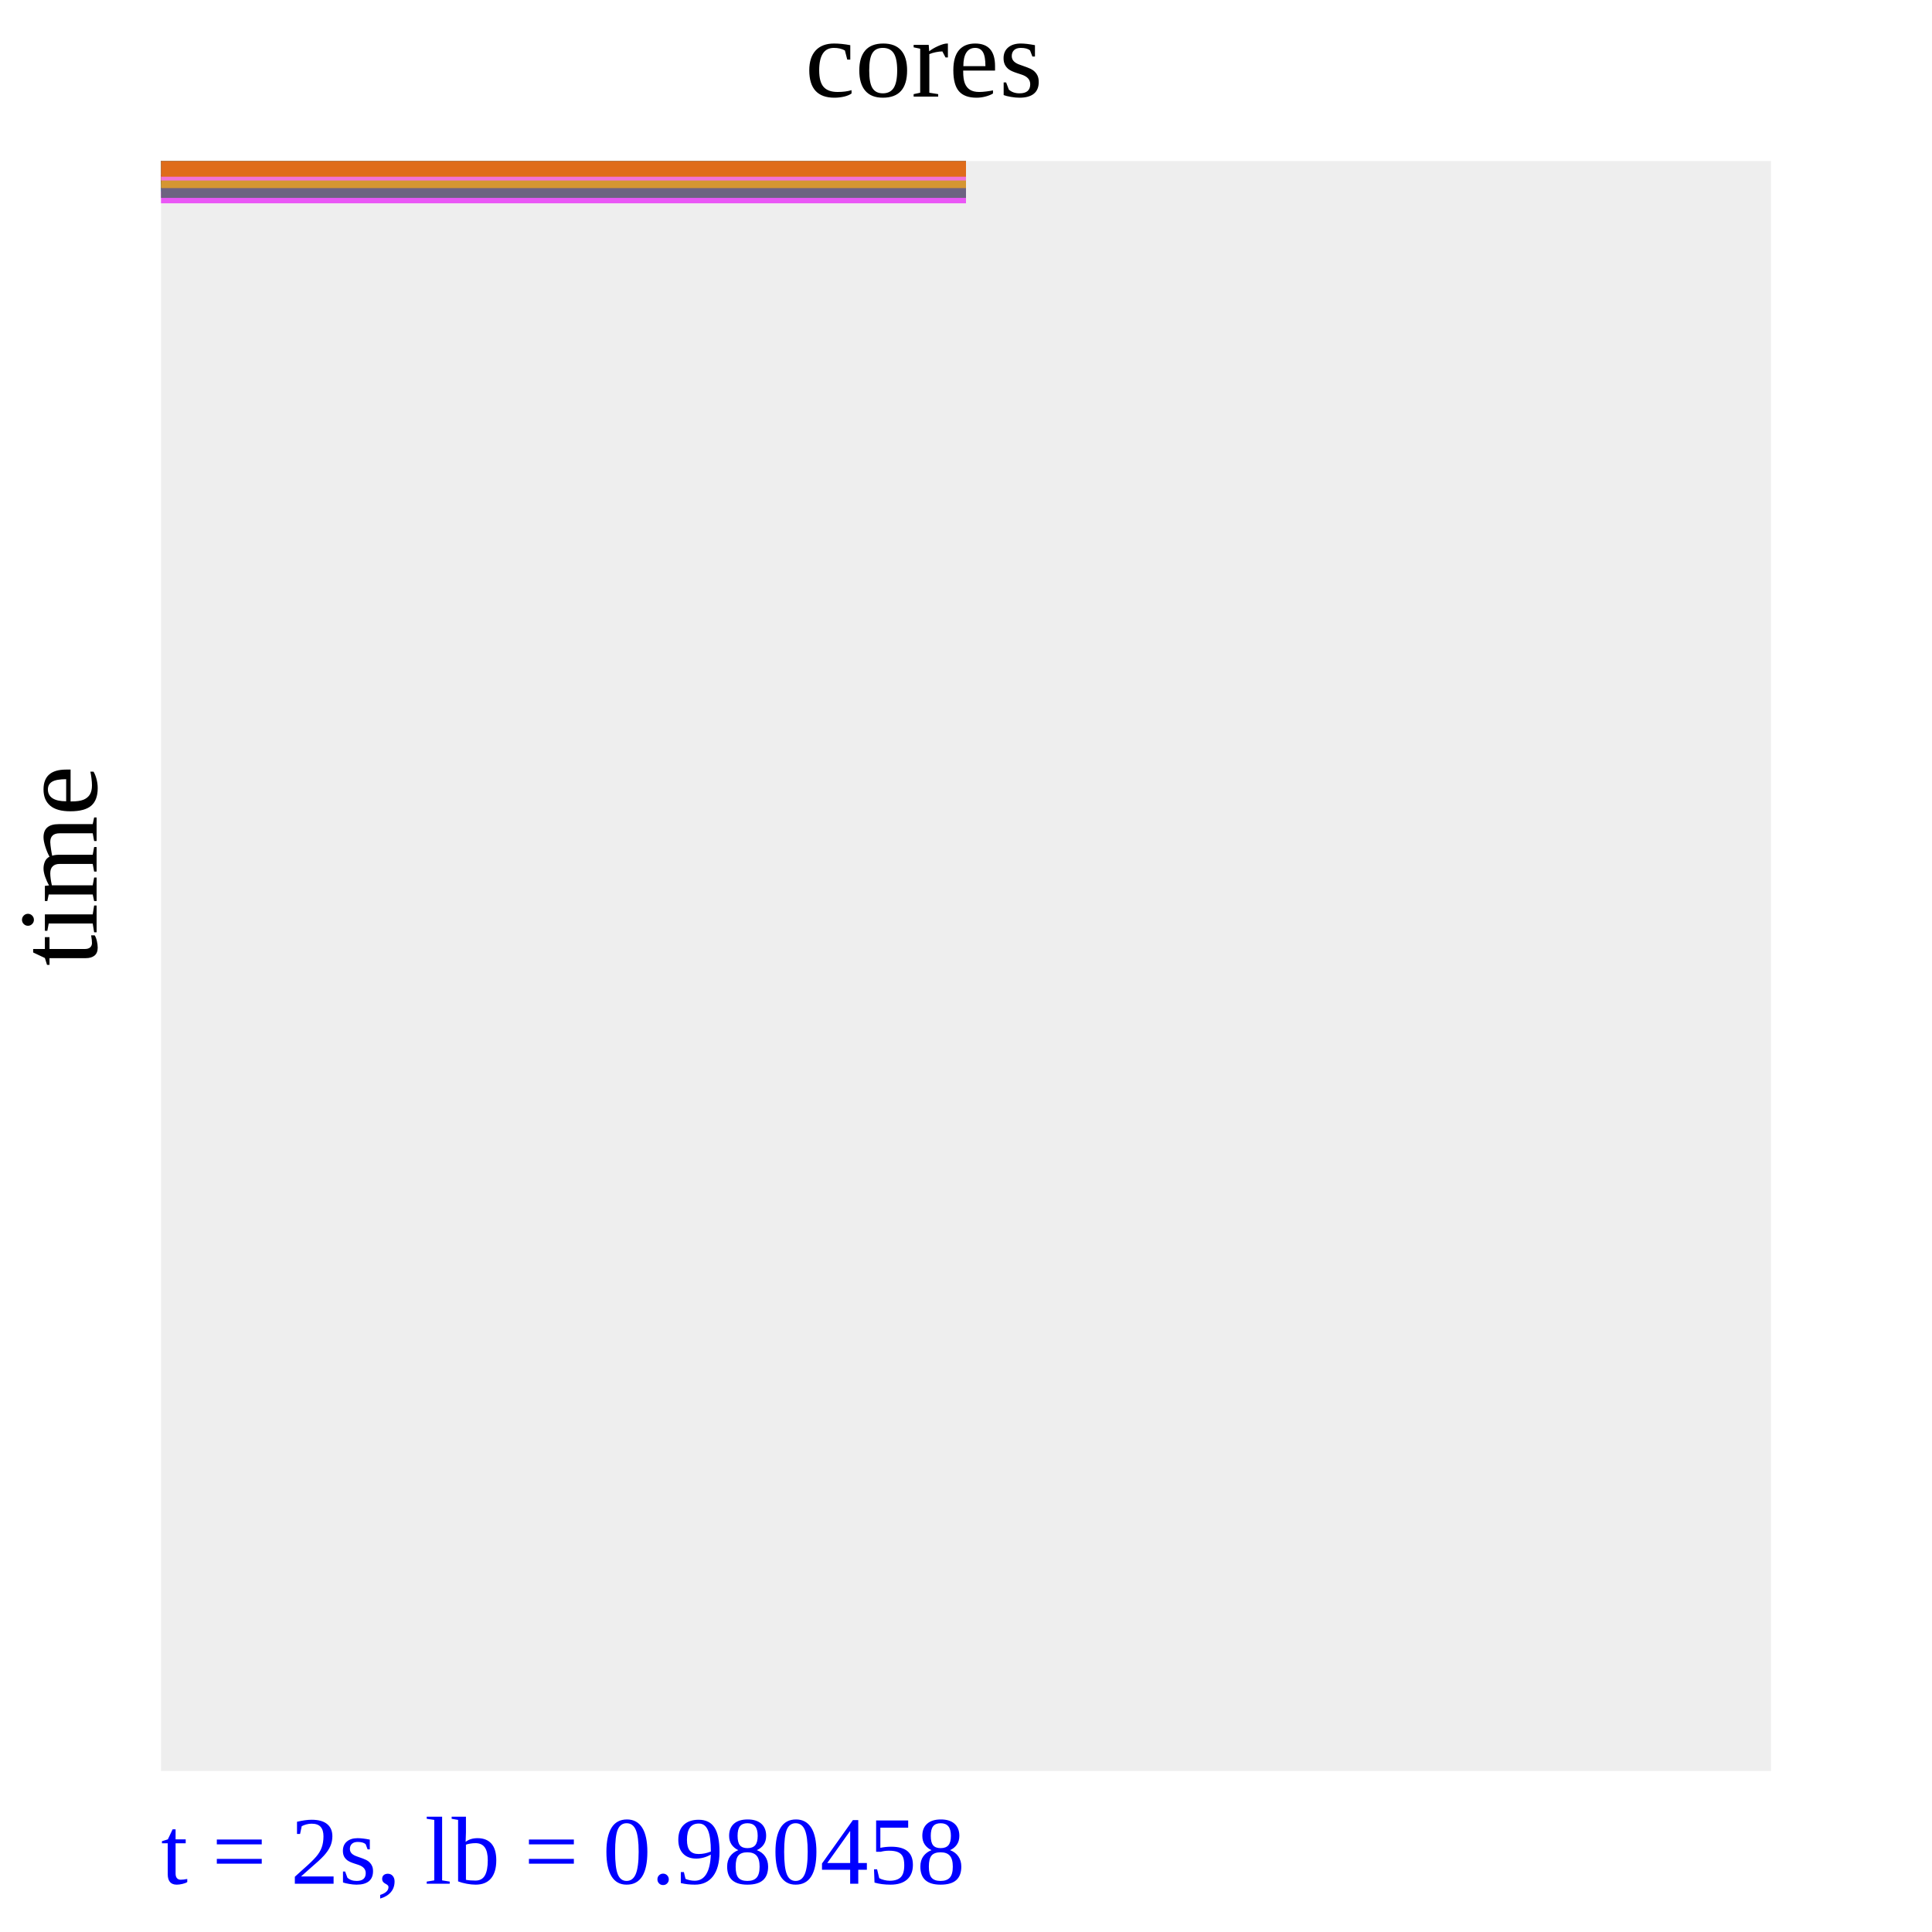
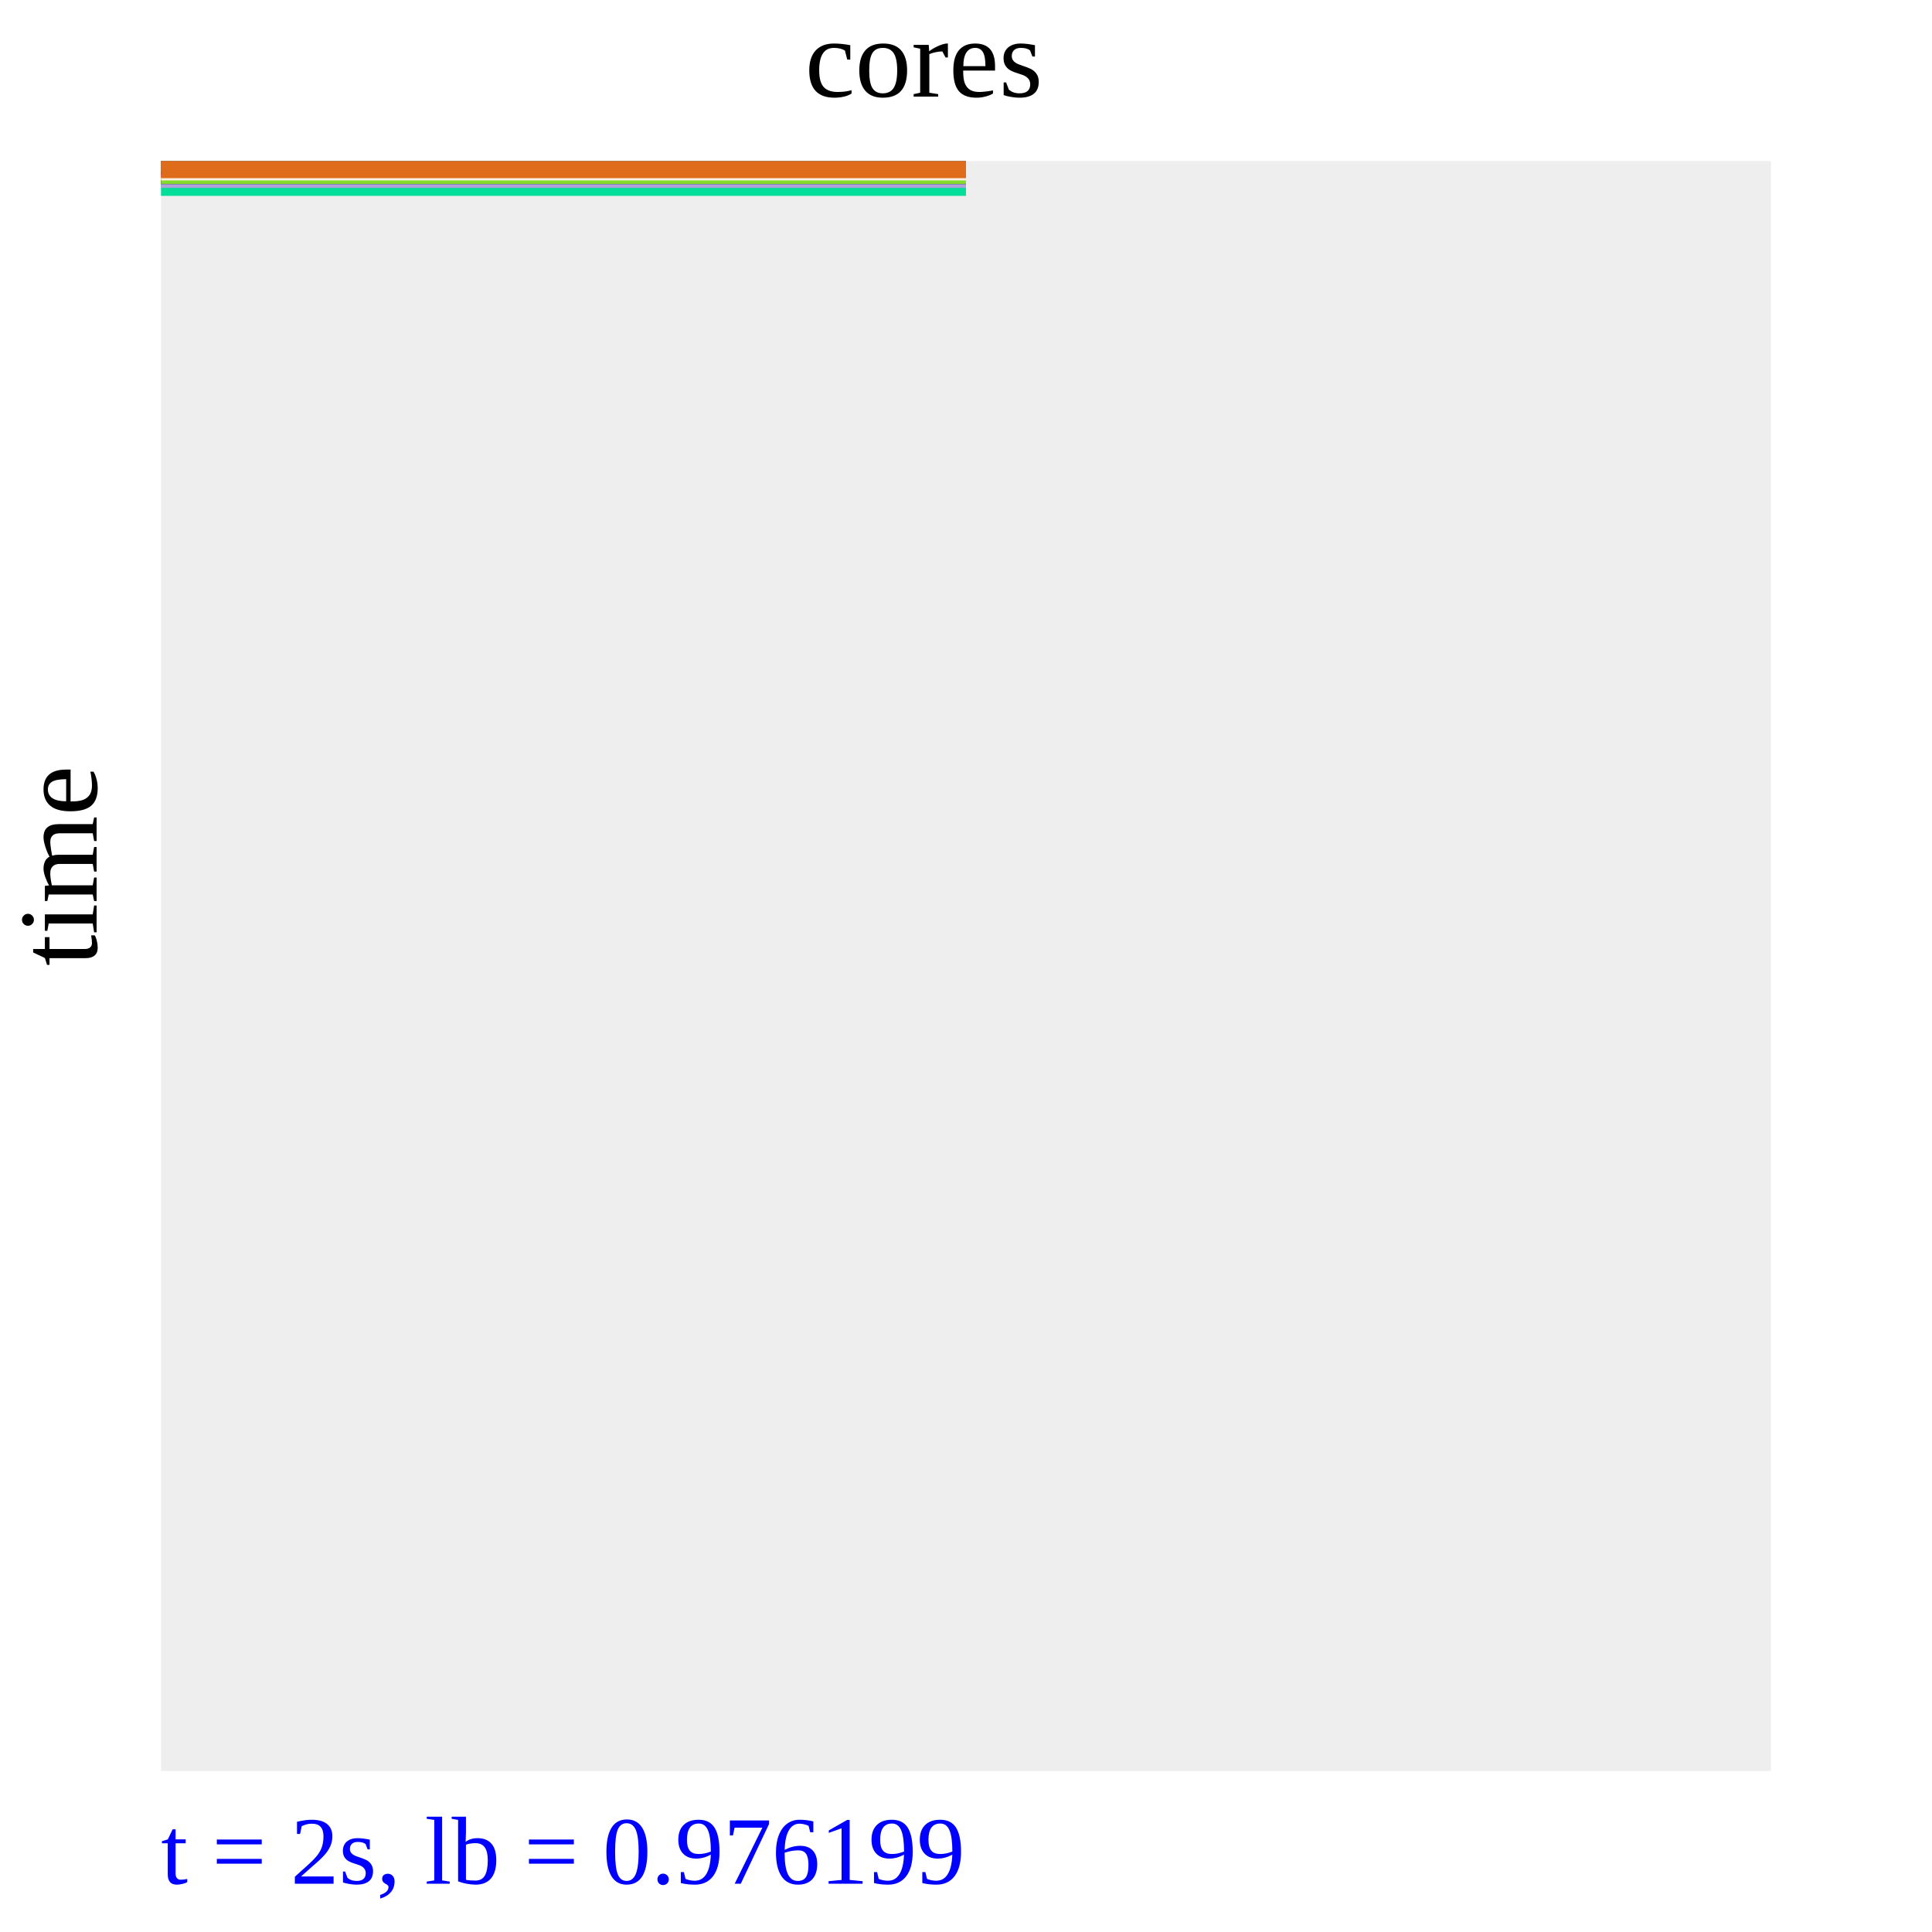
<svg xmlns="http://www.w3.org/2000/svg" x="0" y="0" width="600" height="600">
  <rect x="0%" y="0%" height="100%" width="100%" style="fill: #ffffff" />
  <svg x="0" y="0">
    <text fill="dark" font-size="35" transform="translate(250, 30)">cores</text>
  </svg>
  <svg x="0" y="0">
    <text fill="dark" font-size="35" transform="translate(30, 300) rotate(270)">time</text>
  </svg>
  <svg x="50" y="550">
-     <text fill="blue" font-size="30" transform="translate(0, 35)">t = 2s, lb = 0.980458</text>
+     <text fill="blue" font-size="30" transform="translate(0, 35)">t = 2s, lb = 0.976199</text>
  </svg>
  <svg x="50" y="50" width="500" height="500">
    <rect x="0%" y="0%" height="100%" width="100%" style="fill: #eeeeee" />
-     <rect x="0" y="0" height="3.201" width="250" style="fill: #eb9f1b" />
-     <rect x="0" y="0" height="13.14" width="250" style="fill: #ea57f6" />
-     <rect x="0" y="0" height="3.875" width="250" style="fill: #ae4f1b" />
-     <rect x="0" y="0" height="5.728" width="250" style="fill: #1de3b7" />
-     <rect x="0" y="0" height="3.875" width="250" style="fill: #fd9cee" />
-     <rect x="0" y="0" height="5.728" width="250" style="fill: #2d9cca" />
-     <rect x="0" y="0" height="4.212" width="250" style="fill: #7b4c24" />
-     <rect x="0" y="0" height="3.875" width="250" style="fill: #2d26c3" />
-     <rect x="0" y="0" height="8.76" width="250" style="fill: #1d000b" />
-     <rect x="0" y="0" height="5.559" width="250" style="fill: #7f90b7" />
-     <rect x="0" y="0" height="6.065" width="250" style="fill: #fe48a1" />
-     <rect x="0" y="0" height="9.434" width="250" style="fill: #31c7de" />
-     <rect x="0" y="0" height="4.043" width="250" style="fill: #bfbe58" />
-     <rect x="0" y="0" height="6.907" width="250" style="fill: #165266" />
-     <rect x="0" y="0" height="2.358" width="250" style="fill: #de56e1" />
-     <rect x="0" y="0" height="4.38" width="250" style="fill: #edf269" />
-     <rect x="0" y="0" height="4.885" width="250" style="fill: #39af07" />
-     <rect x="0" y="0" height="6.065" width="250" style="fill: #ec69ab" />
-     <rect x="0" y="0" height="4.212" width="250" style="fill: #1b17d8" />
-     <rect x="0" y="0" height="4.212" width="250" style="fill: #db6214" />
-     <rect x="0" y="0" height="3.875" width="250" style="fill: #3f2228" />
-     <rect x="0" y="0" height="5.222" width="250" style="fill: #b51551" />
-     <rect x="0" y="0" height="3.032" width="250" style="fill: #c3d2c7" />
-     <rect x="0" y="0" height="4.717" width="250" style="fill: #de3f50" />
-     <rect x="0" y="0" height="4.549" width="250" style="fill: #72bd4d" />
-     <rect x="0" y="0" height="2.695" width="250" style="fill: #18c3ae" />
-     <rect x="0" y="0" height="3.875" width="250" style="fill: #b64cb9" />
-     <rect x="0" y="0" height="5.054" width="250" style="fill: #e8cba8" />
-     <rect x="0" y="0" height="5.222" width="250" style="fill: #38667b" />
-     <rect x="0" y="0" height="4.043" width="250" style="fill: #6ed2b2" />
-     <rect x="0" y="0" height="4.043" width="250" style="fill: #fcab04" />
-     <rect x="0" y="0" height="4.043" width="250" style="fill: #abae86" />
-     <rect x="0" y="0" height="6.907" width="250" style="fill: #76e318" />
-     <rect x="0" y="0" height="4.212" width="250" style="fill: #b402a7" />
-     <rect x="0" y="0" height="5.391" width="250" style="fill: #d15b30" />
-     <rect x="0" y="0" height="5.054" width="250" style="fill: #d2d7dd" />
-     <rect x="0" y="0" height="4.549" width="250" style="fill: #b78650" />
-     <rect x="0" y="0" height="5.222" width="250" style="fill: #cc6af8" />
-     <rect x="0" y="0" height="2.695" width="250" style="fill: #2bc3d7" />
-     <rect x="0" y="0" height="6.065" width="250" style="fill: #aa805b" />
-     <rect x="0" y="0" height="8.086" width="250" style="fill: #02dd9a" />
-     <rect x="0" y="0" height="4.717" width="250" style="fill: #a523b7" />
-     <rect x="0" y="0" height="5.054" width="250" style="fill: #374a13" />
-     <rect x="0" y="0" height="3.538" width="250" style="fill: #23ee6b" />
-     <rect x="0" y="0" height="5.728" width="250" style="fill: #516d1b" />
-     <rect x="0" y="0" height="3.369" width="250" style="fill: #81e5f7" />
-     <rect x="0" y="0" height="4.38" width="250" style="fill: #09c2c7" />
-     <rect x="0" y="0" height="5.896" width="250" style="fill: #90edaf" />
-     <rect x="0" y="0" height="4.043" width="250" style="fill: #1c3fa9" />
-     <rect x="0" y="0" height="4.717" width="250" style="fill: #b0a1db" />
-     <rect x="0" y="0" height="3.538" width="250" style="fill: #c6dabc" />
-     <rect x="0" y="0" height="4.549" width="250" style="fill: #2b5ed2" />
-     <rect x="0" y="0" height="5.728" width="250" style="fill: #67244c" />
-     <rect x="0" y="0" height="4.38" width="250" style="fill: #458752" />
-     <rect x="0" y="0" height="3.032" width="250" style="fill: #002b10" />
-     <rect x="0" y="0" height="11.456" width="250" style="fill: #6d6381" />
-     <rect x="0" y="0" height="4.717" width="250" style="fill: #fad58a" />
-     <rect x="0" y="0" height="6.233" width="250" style="fill: #7e1936" />
-     <rect x="0" y="0" height="5.559" width="250" style="fill: #57bde0" />
-     <rect x="0" y="0" height="5.391" width="250" style="fill: #fe0291" />
-     <rect x="0" y="0" height="5.559" width="250" style="fill: #20f837" />
-     <rect x="0" y="0" height="6.065" width="250" style="fill: #931689" />
-     <rect x="0" y="0" height="5.054" width="250" style="fill: #1f828b" />
-     <rect x="0" y="0" height="3.538" width="250" style="fill: #8d24a0" />
-     <rect x="0" y="0" height="4.549" width="250" style="fill: #49e5b8" />
-     <rect x="0" y="0" height="5.222" width="250" style="fill: #6d855b" />
-     <rect x="0" y="0" height="5.728" width="250" style="fill: #cfed56" />
-     <rect x="0" y="0" height="3.369" width="250" style="fill: #765f9d" />
-     <rect x="0" y="0" height="4.38" width="250" style="fill: #a1ac54" />
-     <rect x="0" y="0" height="3.538" width="250" style="fill: #caeaf9" />
-     <rect x="0" y="0" height="5.054" width="250" style="fill: #257abc" />
-     <rect x="0" y="0" height="4.717" width="250" style="fill: #67b451" />
-     <rect x="0" y="0" height="4.38" width="250" style="fill: #bc70b0" />
-     <rect x="0" y="0" height="4.38" width="250" style="fill: #e52817" />
-     <rect x="0" y="0" height="4.212" width="250" style="fill: #dd1b70" />
-     <rect x="0" y="0" height="7.075" width="250" style="fill: #4a6b41" />
-     <rect x="0" y="0" height="5.222" width="250" style="fill: #8a83fd" />
-     <rect x="0" y="0" height="5.559" width="250" style="fill: #4a9ca4" />
-     <rect x="0" y="0" height="4.717" width="250" style="fill: #c89e1a" />
-     <rect x="0" y="0" height="4.043" width="250" style="fill: #6e779f" />
-     <rect x="0" y="0" height="3.201" width="250" style="fill: #8d9e9d" />
-     <rect x="0" y="0" height="3.706" width="250" style="fill: #f18747" />
-     <rect x="0" y="0" height="6.402" width="250" style="fill: #591e5b" />
-     <rect x="0" y="0" height="5.222" width="250" style="fill: #314c05" />
-     <rect x="0" y="0" height="4.043" width="250" style="fill: #763edc" />
-     <rect x="0" y="0" height="8.423" width="250" style="fill: #d59632" />
-     <rect x="0" y="0" height="3.369" width="250" style="fill: #423ca8" />
-     <rect x="0" y="0" height="4.885" width="250" style="fill: #3f14d6" />
-     <rect x="0" y="0" height="6.065" width="250" style="fill: #f073d7" />
-     <rect x="0" y="0" height="2.358" width="250" style="fill: #84db2b" />
-     <rect x="0" y="0" height="4.043" width="250" style="fill: #700164" />
-     <rect x="0" y="0" height="4.717" width="250" style="fill: #3a6760" />
-     <rect x="0" y="0" height="3.875" width="250" style="fill: #f9f0dd" />
-     <rect x="0" y="0" height="4.043" width="250" style="fill: #6ddd0a" />
-     <rect x="0" y="0" height="3.201" width="250" style="fill: #59e241" />
-     <rect x="0" y="0" height="4.549" width="250" style="fill: #dc1ed7" />
-     <rect x="0" y="0" height="3.706" width="250" style="fill: #202878" />
-     <rect x="0" y="0" height="3.875" width="250" style="fill: #96286f" />
-     <rect x="0" y="0" height="4.212" width="250" style="fill: #5cc3ad" />
-     <rect x="0" y="0" height="4.885" width="250" style="fill: #df6c1a" />
+     <rect x="0" y="0" height="4.973" width="250" style="fill: #eb9f1b" />
+     <rect x="0" y="0" height="4.263" width="250" style="fill: #ea57f6" />
+     <rect x="0" y="0" height="3.908" width="250" style="fill: #ae4f1b" />
+     <rect x="0" y="0" height="4.441" width="250" style="fill: #1de3b7" />
+     <rect x="0" y="0" height="3.908" width="250" style="fill: #fd9cee" />
+     <rect x="0" y="0" height="5.151" width="250" style="fill: #2d9cca" />
+     <rect x="0" y="0" height="4.618" width="250" style="fill: #7b4c24" />
+     <rect x="0" y="0" height="3.73" width="250" style="fill: #2d26c3" />
+     <rect x="0" y="0" height="4.085" width="250" style="fill: #1d000b" />
+     <rect x="0" y="0" height="3.908" width="250" style="fill: #7f90b7" />
+     <rect x="0" y="0" height="4.618" width="250" style="fill: #fe48a1" />
+     <rect x="0" y="0" height="4.441" width="250" style="fill: #31c7de" />
+     <rect x="0" y="0" height="4.263" width="250" style="fill: #bfbe58" />
+     <rect x="0" y="0" height="4.085" width="250" style="fill: #165266" />
+     <rect x="0" y="0" height="4.263" width="250" style="fill: #de56e1" />
+     <rect x="0" y="0" height="4.618" width="250" style="fill: #edf269" />
+     <rect x="0" y="0" height="3.02" width="250" style="fill: #39af07" />
+     <rect x="0" y="0" height="6.75" width="250" style="fill: #ec69ab" />
+     <rect x="0" y="0" height="4.441" width="250" style="fill: #1b17d8" />
+     <rect x="0" y="0" height="6.75" width="250" style="fill: #db6214" />
+     <rect x="0" y="0" height="6.394" width="250" style="fill: #3f2228" />
+     <rect x="0" y="0" height="4.085" width="250" style="fill: #b51551" />
+     <rect x="0" y="0" height="3.552" width="250" style="fill: #c3d2c7" />
+     <rect x="0" y="0" height="5.329" width="250" style="fill: #de3f50" />
+     <rect x="0" y="0" height="4.441" width="250" style="fill: #72bd4d" />
+     <rect x="0" y="0" height="5.151" width="250" style="fill: #18c3ae" />
+     <rect x="0" y="0" height="4.441" width="250" style="fill: #b64cb9" />
+     <rect x="0" y="0" height="4.085" width="250" style="fill: #e8cba8" />
+     <rect x="0" y="0" height="3.197" width="250" style="fill: #38667b" />
+     <rect x="0" y="0" height="4.263" width="250" style="fill: #6ed2b2" />
+     <rect x="0" y="0" height="4.618" width="250" style="fill: #fcab04" />
+     <rect x="0" y="0" height="4.441" width="250" style="fill: #abae86" />
+     <rect x="0" y="0" height="4.085" width="250" style="fill: #76e318" />
+     <rect x="0" y="0" height="4.263" width="250" style="fill: #b402a7" />
+     <rect x="0" y="0" height="5.684" width="250" style="fill: #d15b30" />
+     <rect x="0" y="0" height="5.151" width="250" style="fill: #d2d7dd" />
+     <rect x="0" y="0" height="4.973" width="250" style="fill: #b78650" />
+     <rect x="0" y="0" height="7.46" width="250" style="fill: #cc6af8" />
+     <rect x="0" y="0" height="4.618" width="250" style="fill: #2bc3d7" />
+     <rect x="0" y="0" height="3.73" width="250" style="fill: #aa805b" />
+     <rect x="0" y="0" height="10.835" width="250" style="fill: #02dd9a" />
+     <rect x="0" y="0" height="3.73" width="250" style="fill: #a523b7" />
+     <rect x="0" y="0" height="5.329" width="250" style="fill: #374a13" />
+     <rect x="0" y="0" height="6.927" width="250" style="fill: #23ee6b" />
+     <rect x="0" y="0" height="4.441" width="250" style="fill: #516d1b" />
+     <rect x="0" y="0" height="5.329" width="250" style="fill: #81e5f7" />
+     <rect x="0" y="0" height="4.085" width="250" style="fill: #09c2c7" />
+     <rect x="0" y="0" height="4.618" width="250" style="fill: #90edaf" />
+     <rect x="0" y="0" height="5.684" width="250" style="fill: #1c3fa9" />
+     <rect x="0" y="0" height="8.348" width="250" style="fill: #b0a1db" />
+     <rect x="0" y="0" height="3.552" width="250" style="fill: #c6dabc" />
+     <rect x="0" y="0" height="6.217" width="250" style="fill: #2b5ed2" />
+     <rect x="0" y="0" height="2.487" width="250" style="fill: #67244c" />
+     <rect x="0" y="0" height="4.796" width="250" style="fill: #458752" />
+     <rect x="0" y="0" height="4.618" width="250" style="fill: #002b10" />
+     <rect x="0" y="0" height="3.552" width="250" style="fill: #6d6381" />
+     <rect x="0" y="0" height="6.927" width="250" style="fill: #fad58a" />
+     <rect x="0" y="0" height="5.329" width="250" style="fill: #7e1936" />
+     <rect x="0" y="0" height="4.973" width="250" style="fill: #57bde0" />
+     <rect x="0" y="0" height="4.263" width="250" style="fill: #fe0291" />
+     <rect x="0" y="0" height="4.796" width="250" style="fill: #20f837" />
+     <rect x="0" y="0" height="3.552" width="250" style="fill: #931689" />
+     <rect x="0" y="0" height="5.684" width="250" style="fill: #1f828b" />
+     <rect x="0" y="0" height="4.085" width="250" style="fill: #8d24a0" />
+     <rect x="0" y="0" height="4.796" width="250" style="fill: #49e5b8" />
+     <rect x="0" y="0" height="5.151" width="250" style="fill: #6d855b" />
+     <rect x="0" y="0" height="4.973" width="250" style="fill: #cfed56" />
+     <rect x="0" y="0" height="6.394" width="250" style="fill: #765f9d" />
+     <rect x="0" y="0" height="4.618" width="250" style="fill: #a1ac54" />
+     <rect x="0" y="0" height="5.329" width="250" style="fill: #caeaf9" />
+     <rect x="0" y="0" height="5.151" width="250" style="fill: #257abc" />
+     <rect x="0" y="0" height="4.973" width="250" style="fill: #67b451" />
+     <rect x="0" y="0" height="4.441" width="250" style="fill: #bc70b0" />
+     <rect x="0" y="0" height="4.796" width="250" style="fill: #e52817" />
+     <rect x="0" y="0" height="4.441" width="250" style="fill: #dd1b70" />
+     <rect x="0" y="0" height="5.329" width="250" style="fill: #4a6b41" />
+     <rect x="0" y="0" height="7.105" width="250" style="fill: #8a83fd" />
+     <rect x="0" y="0" height="3.908" width="250" style="fill: #4a9ca4" />
+     <rect x="0" y="0" height="5.151" width="250" style="fill: #c89e1a" />
+     <rect x="0" y="0" height="7.282" width="250" style="fill: #6e779f" />
+     <rect x="0" y="0" height="4.973" width="250" style="fill: #8d9e9d" />
+     <rect x="0" y="0" height="6.572" width="250" style="fill: #f18747" />
+     <rect x="0" y="0" height="7.105" width="250" style="fill: #591e5b" />
+     <rect x="0" y="0" height="3.908" width="250" style="fill: #314c05" />
+     <rect x="0" y="0" height="4.441" width="250" style="fill: #763edc" />
+     <rect x="0" y="0" height="4.973" width="250" style="fill: #d59632" />
+     <rect x="0" y="0" height="3.552" width="250" style="fill: #423ca8" />
+     <rect x="0" y="0" height="4.618" width="250" style="fill: #3f14d6" />
+     <rect x="0" y="0" height="4.263" width="250" style="fill: #f073d7" />
+     <rect x="0" y="0" height="7.105" width="250" style="fill: #84db2b" />
+     <rect x="0" y="0" height="4.618" width="250" style="fill: #700164" />
+     <rect x="0" y="0" height="5.151" width="250" style="fill: #3a6760" />
+     <rect x="0" y="0" height="6.039" width="250" style="fill: #f9f0dd" />
+     <rect x="0" y="0" height="3.375" width="250" style="fill: #6ddd0a" />
+     <rect x="0" y="0" height="3.375" width="250" style="fill: #59e241" />
+     <rect x="0" y="0" height="4.973" width="250" style="fill: #dc1ed7" />
+     <rect x="0" y="0" height="3.908" width="250" style="fill: #202878" />
+     <rect x="0" y="0" height="4.085" width="250" style="fill: #96286f" />
+     <rect x="0" y="0" height="3.552" width="250" style="fill: #5cc3ad" />
+     <rect x="0" y="0" height="5.329" width="250" style="fill: #df6c1a" />
  </svg>
</svg>
